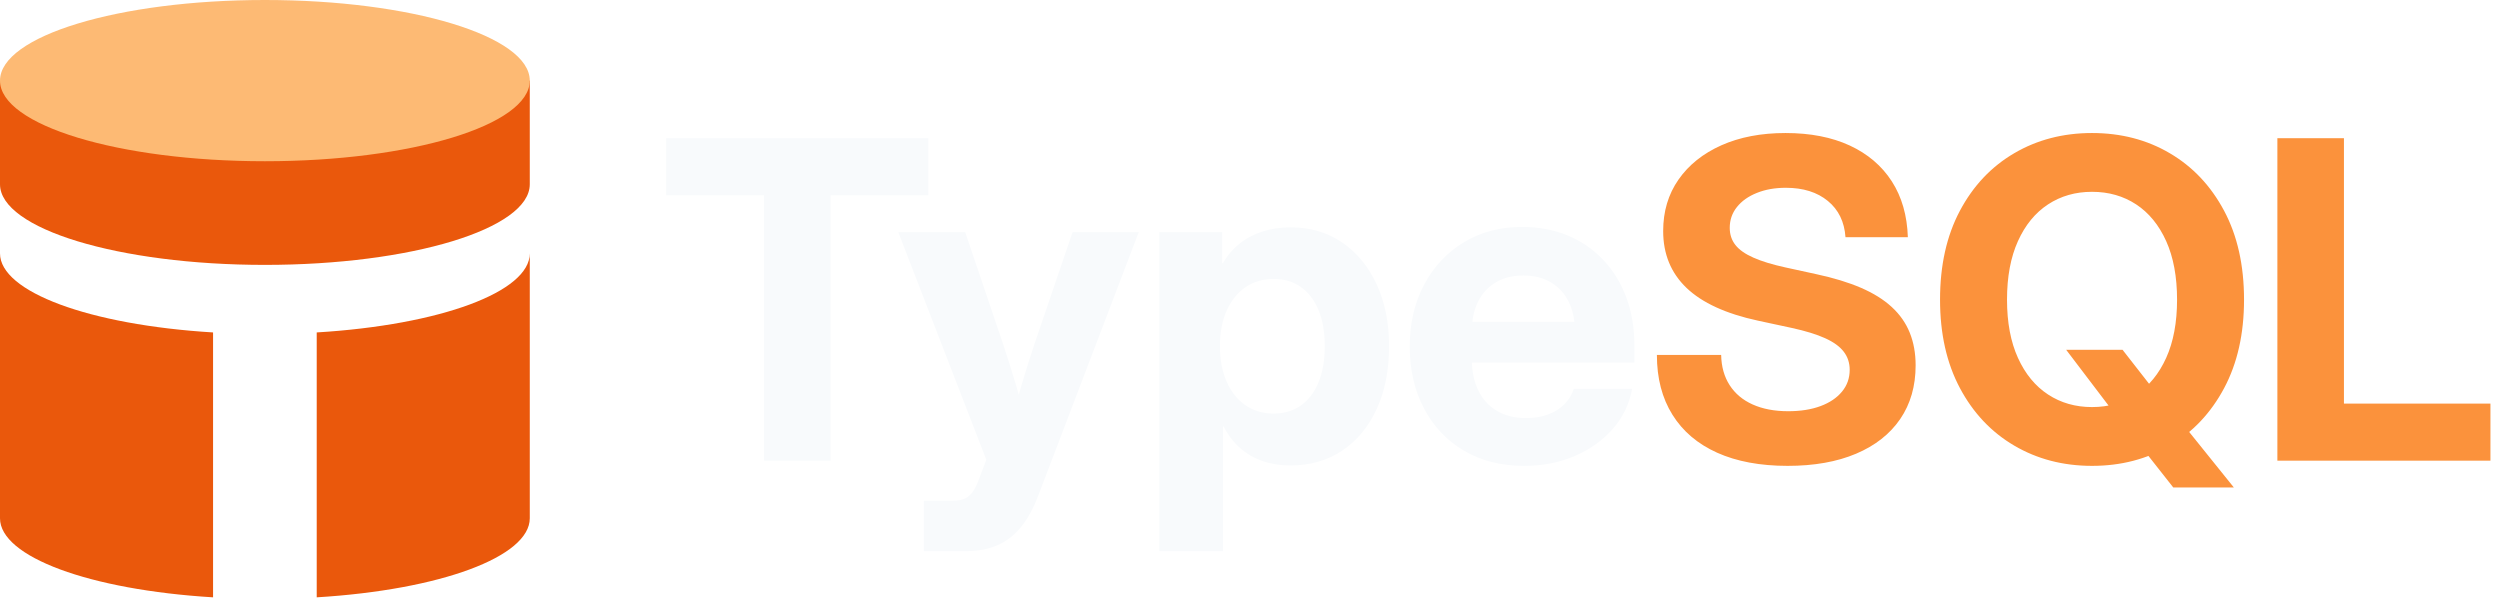
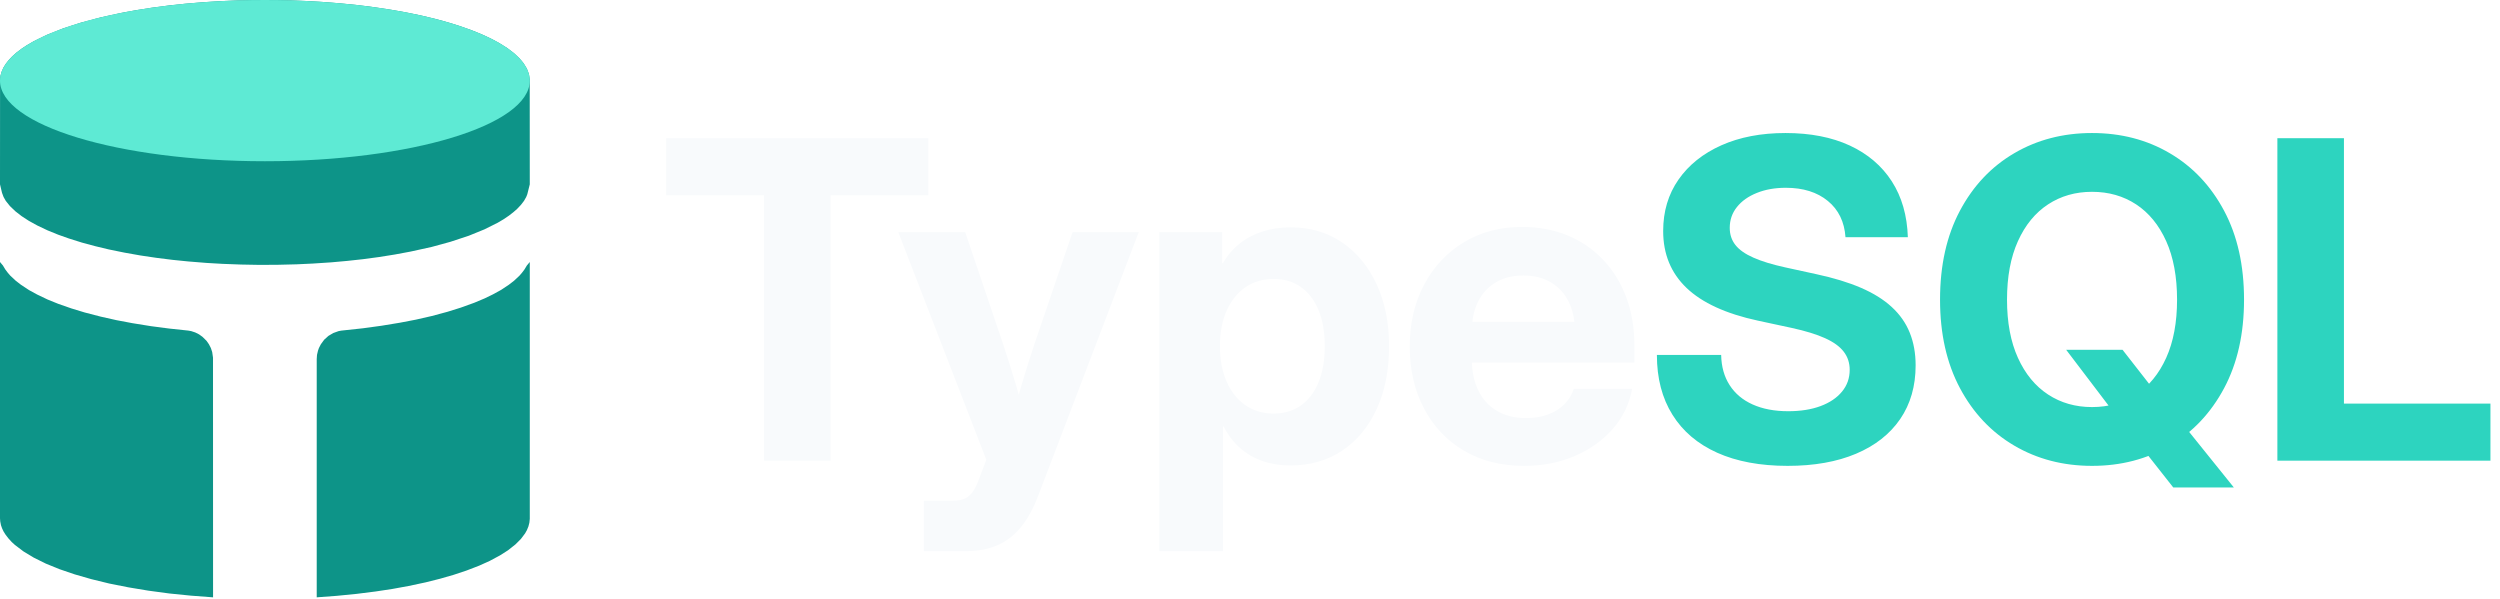
<svg xmlns="http://www.w3.org/2000/svg" viewBox="18 12 434.14 104" role="img" aria-label="TypeSQL">
-   <path d="M18 26V44A46 14 0 0 0 110 44V26Z" fill="#EA580C" />
-   <ellipse cx="64" cy="26" rx="46" ry="14" fill="#FDBA74" />
-   <path d="M18 56V102A46 14 0 0 0 55 115.73V69.73A46 14 0 0 1 18 56Z" fill="#EA580C" />
-   <path d="M110 56V102A46 14 0 0 1 73 115.73V69.73A46 14 0 0 0 110 56Z" fill="#EA580C" />
+   <path d="M109.99 25.78L109.86 24.9L109.49 23.92L108.89 22.95L108.17 22.09L107.28 21.26L106.07 20.34L104.65 19.45L103.22 18.69L101.63 17.95L99.9 17.25L97.78 16.5L95.75 15.87L93.6 15.28L91.04 14.67L88.34 14.12L85.84 13.68L82.93 13.24L80.26 12.9L77.18 12.59L74.39 12.36L71.55 12.19L68.33 12.06L65.08 12L62.19 12.01L59.31 12.07L56.09 12.21L53.26 12.39L50.13 12.65L47.4 12.94L44.41 13.33L41.52 13.79L39.05 14.24L35.52 15.01L31.99 15.95L29.02 16.91L26.16 18.04L23.87 19.16L22.69 19.84L21.78 20.44L20.84 21.15L20.14 21.78L19.54 22.41L19.03 23.05L18.62 23.7L18.28 24.46L18.09 25.12L18.01 25.78L18 44.01L18.35 45.49L18.62 46.21L19 46.88L19.73 47.79L20.68 48.7L21.75 49.53L23.01 50.35L24.48 51.16L26.25 52L28.09 52.75L29.98 53.42L32.24 54.13L34.54 54.75L36.87 55.31L39.61 55.87L42.37 56.36L45.13 56.77L47.91 57.12L50.67 57.4L53.89 57.66L56.65 57.82L59.87 57.94L63.07 58L66.29 57.98L69.51 57.9L72.29 57.77L75.49 57.56L78.27 57.31L81.03 57.01L83.79 56.64L86.55 56.2L89.29 55.69L92.97 54.88L96.22 53.99L99.4 52.94L102.15 51.82L104.43 50.68L105.46 50.07L106.39 49.44L107.15 48.85L107.8 48.28L108.47 47.57L109 46.88L109.38 46.21L109.57 45.73L110 44.01ZM18 102L18.04 102.55L18.17 103.21L18.36 103.75L18.62 104.3L18.96 104.84L19.45 105.48L20.03 106.12L20.6 106.64L22.08 107.76L23.87 108.84L25.95 109.87L28.33 110.84L30.97 111.74L33.85 112.57L36.96 113.33L40.27 113.99L43.76 114.57L47.4 115.06L51.17 115.44L55 115.73L54.99 74.11L54.85 73.14L54.62 72.44L54.28 71.78L53.86 71.18L53.16 70.49L52.56 70.06L51.9 69.73L51.2 69.5L50.71 69.41L47.43 69.06L44.21 68.64L40.99 68.12L38.23 67.6L35.47 66.98L32.7 66.26L30.4 65.56L28.11 64.76L26.26 64.01L24.46 63.15L23.03 62.37L21.65 61.46L20.72 60.74L19.78 59.86L19.35 59.36L18.92 58.79L18.51 58.11L18 57.5ZM73 115.73L76.49 115.47L79.92 115.13L83.26 114.71L86.16 114.27L88.95 113.76L91.91 113.13L94.42 112.5L96.78 111.82L98.98 111.09L101.21 110.23L103.03 109.41L104.82 108.45L106.22 107.56L107.52 106.53L108.46 105.59L109.19 104.62L109.49 104.08L109.76 103.43L109.93 102.77L110 102.11L110 57.5L109.49 58.11L109.08 58.79L108.65 59.36L108.22 59.86L107.28 60.74L106.35 61.46L104.97 62.37L103.58 63.13L102.16 63.82L100.35 64.58L98.02 65.42L95.72 66.14L92.97 66.88L90.21 67.51L87.45 68.04L84.23 68.57L81.01 69.01L77.29 69.41L76.8 69.5L75.88 69.83L75.03 70.33L74.3 70.99L73.72 71.78L73.38 72.44L73.22 72.9L73.05 73.62L73 74.36Z" fill="#0D9488" />
+   <ellipse cx="64" cy="26" rx="46" ry="14" fill="#5EEAD4" />
  <path d="M133.68 45.91V36H179.21V45.91H162.24V92H150.68V45.91ZM178.44 107.71V98.95H183.49Q184.81 98.95 185.65 98.53Q186.48 98.12 187.07 97.19Q187.66 96.27 188.17 94.76L189.28 91.84L173.99 52.31H185.61L192.25 71.92Q193.4 75.4 194.45 78.92Q195.49 82.43 196.49 85.94H193.38Q194.34 82.43 195.39 78.91Q196.43 75.38 197.58 71.92L204.26 52.31H215.75L198.28 98.11Q197.02 101.43 195.28 103.55Q193.54 105.67 191.2 106.69Q188.85 107.71 185.76 107.71Q183.97 107.71 182.1 107.71Q180.23 107.71 178.44 107.71ZM219.32 107.71V52.31H230.23V57.69H230.37Q231.58 55.61 233.35 54.24Q235.11 52.86 237.34 52.17Q239.57 51.48 242.13 51.48Q247.21 51.48 251.05 54.09Q254.89 56.71 257.06 61.36Q259.22 66.01 259.22 72.12Q259.22 78.33 257.09 82.99Q254.96 87.65 251.1 90.24Q247.25 92.83 242.05 92.83Q239.45 92.83 237.26 92.07Q235.07 91.31 233.35 89.8Q231.64 88.3 230.5 86.07H230.38V107.71ZM239.18 83.82Q241.89 83.82 243.87 82.44Q245.85 81.06 246.95 78.44Q248.05 75.83 248.05 72.12Q248.05 68.39 246.95 65.79Q245.85 63.19 243.87 61.82Q241.89 60.44 239.18 60.44Q236.39 60.44 234.28 61.88Q232.18 63.33 231.02 65.94Q229.85 68.56 229.85 72.12Q229.85 75.65 231.02 78.29Q232.18 80.92 234.28 82.37Q236.39 83.82 239.18 83.82ZM282.67 92.9Q276.66 92.9 272.19 90.24Q267.72 87.59 265.27 82.9Q262.81 78.21 262.81 72.19Q262.81 66.12 265.31 61.43Q267.8 56.74 272.2 54.08Q276.59 51.41 282.3 51.41Q286.68 51.41 290.26 52.9Q293.84 54.4 296.43 57.15Q299.02 59.9 300.42 63.66Q301.82 67.43 301.82 71.97V74.95H266.76V67.88H296.48L291.49 69.55Q291.49 66.55 290.4 64.37Q289.3 62.2 287.3 61.02Q285.3 59.84 282.52 59.84Q279.78 59.84 277.78 61.02Q275.77 62.2 274.68 64.37Q273.59 66.55 273.59 69.55V74.39Q273.59 77.45 274.7 79.76Q275.8 82.06 277.91 83.33Q280.02 84.6 282.99 84.6Q285.16 84.6 286.85 83.97Q288.53 83.34 289.67 82.2Q290.8 81.05 291.3 79.53H301.43Q300.7 83.47 298.07 86.48Q295.43 89.49 291.46 91.19Q287.48 92.9 282.67 92.9Z" fill="#F8FAFC" />
-   <path d="M328.44 92.9Q321.28 92.9 316.2 90.62Q311.12 88.34 308.43 84.02Q305.73 79.7 305.73 73.64H316.89Q316.95 76.69 318.36 78.88Q319.77 81.08 322.36 82.24Q324.96 83.41 328.54 83.41Q331.76 83.41 334.15 82.52Q336.54 81.63 337.87 80.01Q339.21 78.4 339.21 76.22Q339.21 74.42 338.18 73.08Q337.15 71.73 334.94 70.73Q332.73 69.73 329.16 68.95L323.26 67.68Q314.94 65.88 310.88 62Q306.82 58.12 306.82 52.12Q306.82 47.01 309.48 43.19Q312.14 39.37 316.93 37.23Q321.71 35.1 328.07 35.1Q334.52 35.1 339.22 37.27Q343.92 39.45 346.53 43.5Q349.13 47.55 349.31 53.19H338.48Q338.2 49.18 335.42 46.9Q332.64 44.61 328.12 44.61Q325.29 44.61 323.09 45.5Q320.88 46.38 319.63 47.95Q318.38 49.51 318.38 51.56Q318.38 53.3 319.37 54.55Q320.35 55.8 322.49 56.74Q324.62 57.69 328.05 58.44L333.41 59.61Q337.89 60.57 341.15 61.97Q344.42 63.38 346.52 65.32Q348.63 67.26 349.64 69.78Q350.66 72.3 350.66 75.45Q350.66 80.85 347.98 84.77Q345.3 88.68 340.32 90.79Q335.34 92.9 328.44 92.9ZM376.8 72.74H386.59L391.78 79.39L396.4 84.82L405.92 96.65H395.4L389.14 88.7L385.54 84.24ZM381.29 92.9Q373.77 92.9 367.78 89.38Q361.8 85.87 358.35 79.39Q354.9 72.91 354.9 64.04Q354.9 55.09 358.35 48.6Q361.8 42.11 367.78 38.61Q373.77 35.1 381.29 35.1Q388.84 35.1 394.8 38.61Q400.77 42.11 404.23 48.6Q407.69 55.09 407.69 64.04Q407.69 72.93 404.23 79.41Q400.77 85.89 394.8 89.39Q388.84 92.9 381.29 92.9ZM381.29 82.69Q385.62 82.69 388.95 80.51Q392.28 78.32 394.17 74.15Q396.06 69.97 396.06 64.04Q396.06 58.07 394.17 53.87Q392.28 49.68 388.95 47.49Q385.62 45.31 381.29 45.31Q376.99 45.31 373.66 47.49Q370.32 49.68 368.43 53.87Q366.53 58.07 366.53 64.04Q366.53 69.97 368.43 74.15Q370.32 78.32 373.66 80.51Q376.99 82.69 381.29 82.69ZM413.48 92V36H425.04V82.09H450.48V92Z" fill="#FB923C" />
+   <path d="M328.44 92.9Q321.28 92.9 316.2 90.62Q311.12 88.34 308.43 84.02Q305.73 79.7 305.73 73.64H316.89Q316.95 76.69 318.36 78.88Q319.77 81.08 322.36 82.24Q324.96 83.41 328.54 83.41Q331.76 83.41 334.15 82.52Q336.54 81.63 337.87 80.01Q339.21 78.4 339.21 76.22Q339.21 74.42 338.18 73.08Q337.15 71.73 334.94 70.73Q332.73 69.73 329.16 68.95L323.26 67.68Q314.94 65.88 310.88 62Q306.82 58.12 306.82 52.12Q306.82 47.01 309.48 43.19Q312.14 39.37 316.93 37.23Q321.71 35.1 328.07 35.1Q334.52 35.1 339.22 37.27Q343.92 39.45 346.53 43.5Q349.13 47.55 349.31 53.19H338.48Q338.2 49.18 335.42 46.9Q332.64 44.61 328.12 44.61Q325.29 44.61 323.09 45.5Q320.88 46.38 319.63 47.95Q318.38 49.51 318.38 51.56Q318.38 53.3 319.37 54.55Q320.35 55.8 322.49 56.74Q324.62 57.69 328.05 58.44L333.41 59.61Q337.89 60.57 341.15 61.97Q344.42 63.38 346.52 65.32Q348.63 67.26 349.64 69.78Q350.66 72.3 350.66 75.45Q350.66 80.85 347.98 84.77Q345.3 88.68 340.32 90.79Q335.34 92.9 328.44 92.9ZM376.8 72.74H386.59L391.78 79.39L396.4 84.82L405.92 96.65H395.4L389.14 88.7L385.54 84.24ZM381.29 92.9Q373.77 92.9 367.78 89.38Q361.8 85.87 358.35 79.39Q354.9 72.91 354.9 64.04Q354.9 55.09 358.35 48.6Q361.8 42.11 367.78 38.61Q373.77 35.1 381.29 35.1Q388.84 35.1 394.8 38.61Q400.77 42.11 404.23 48.6Q407.69 55.09 407.69 64.04Q407.69 72.93 404.23 79.41Q400.77 85.89 394.8 89.39Q388.84 92.9 381.29 92.9ZM381.29 82.69Q385.62 82.69 388.95 80.51Q392.28 78.32 394.17 74.15Q396.06 69.97 396.06 64.04Q396.06 58.07 394.17 53.87Q392.28 49.68 388.95 47.49Q385.62 45.31 381.29 45.31Q376.99 45.31 373.66 47.49Q370.32 49.68 368.43 53.87Q366.53 58.07 366.53 64.04Q366.53 69.97 368.43 74.15Q370.32 78.32 373.66 80.51Q376.99 82.69 381.29 82.69ZM413.48 92V36H425.04V82.09H450.48V92Z" fill="#2DD4BF" />
</svg>
